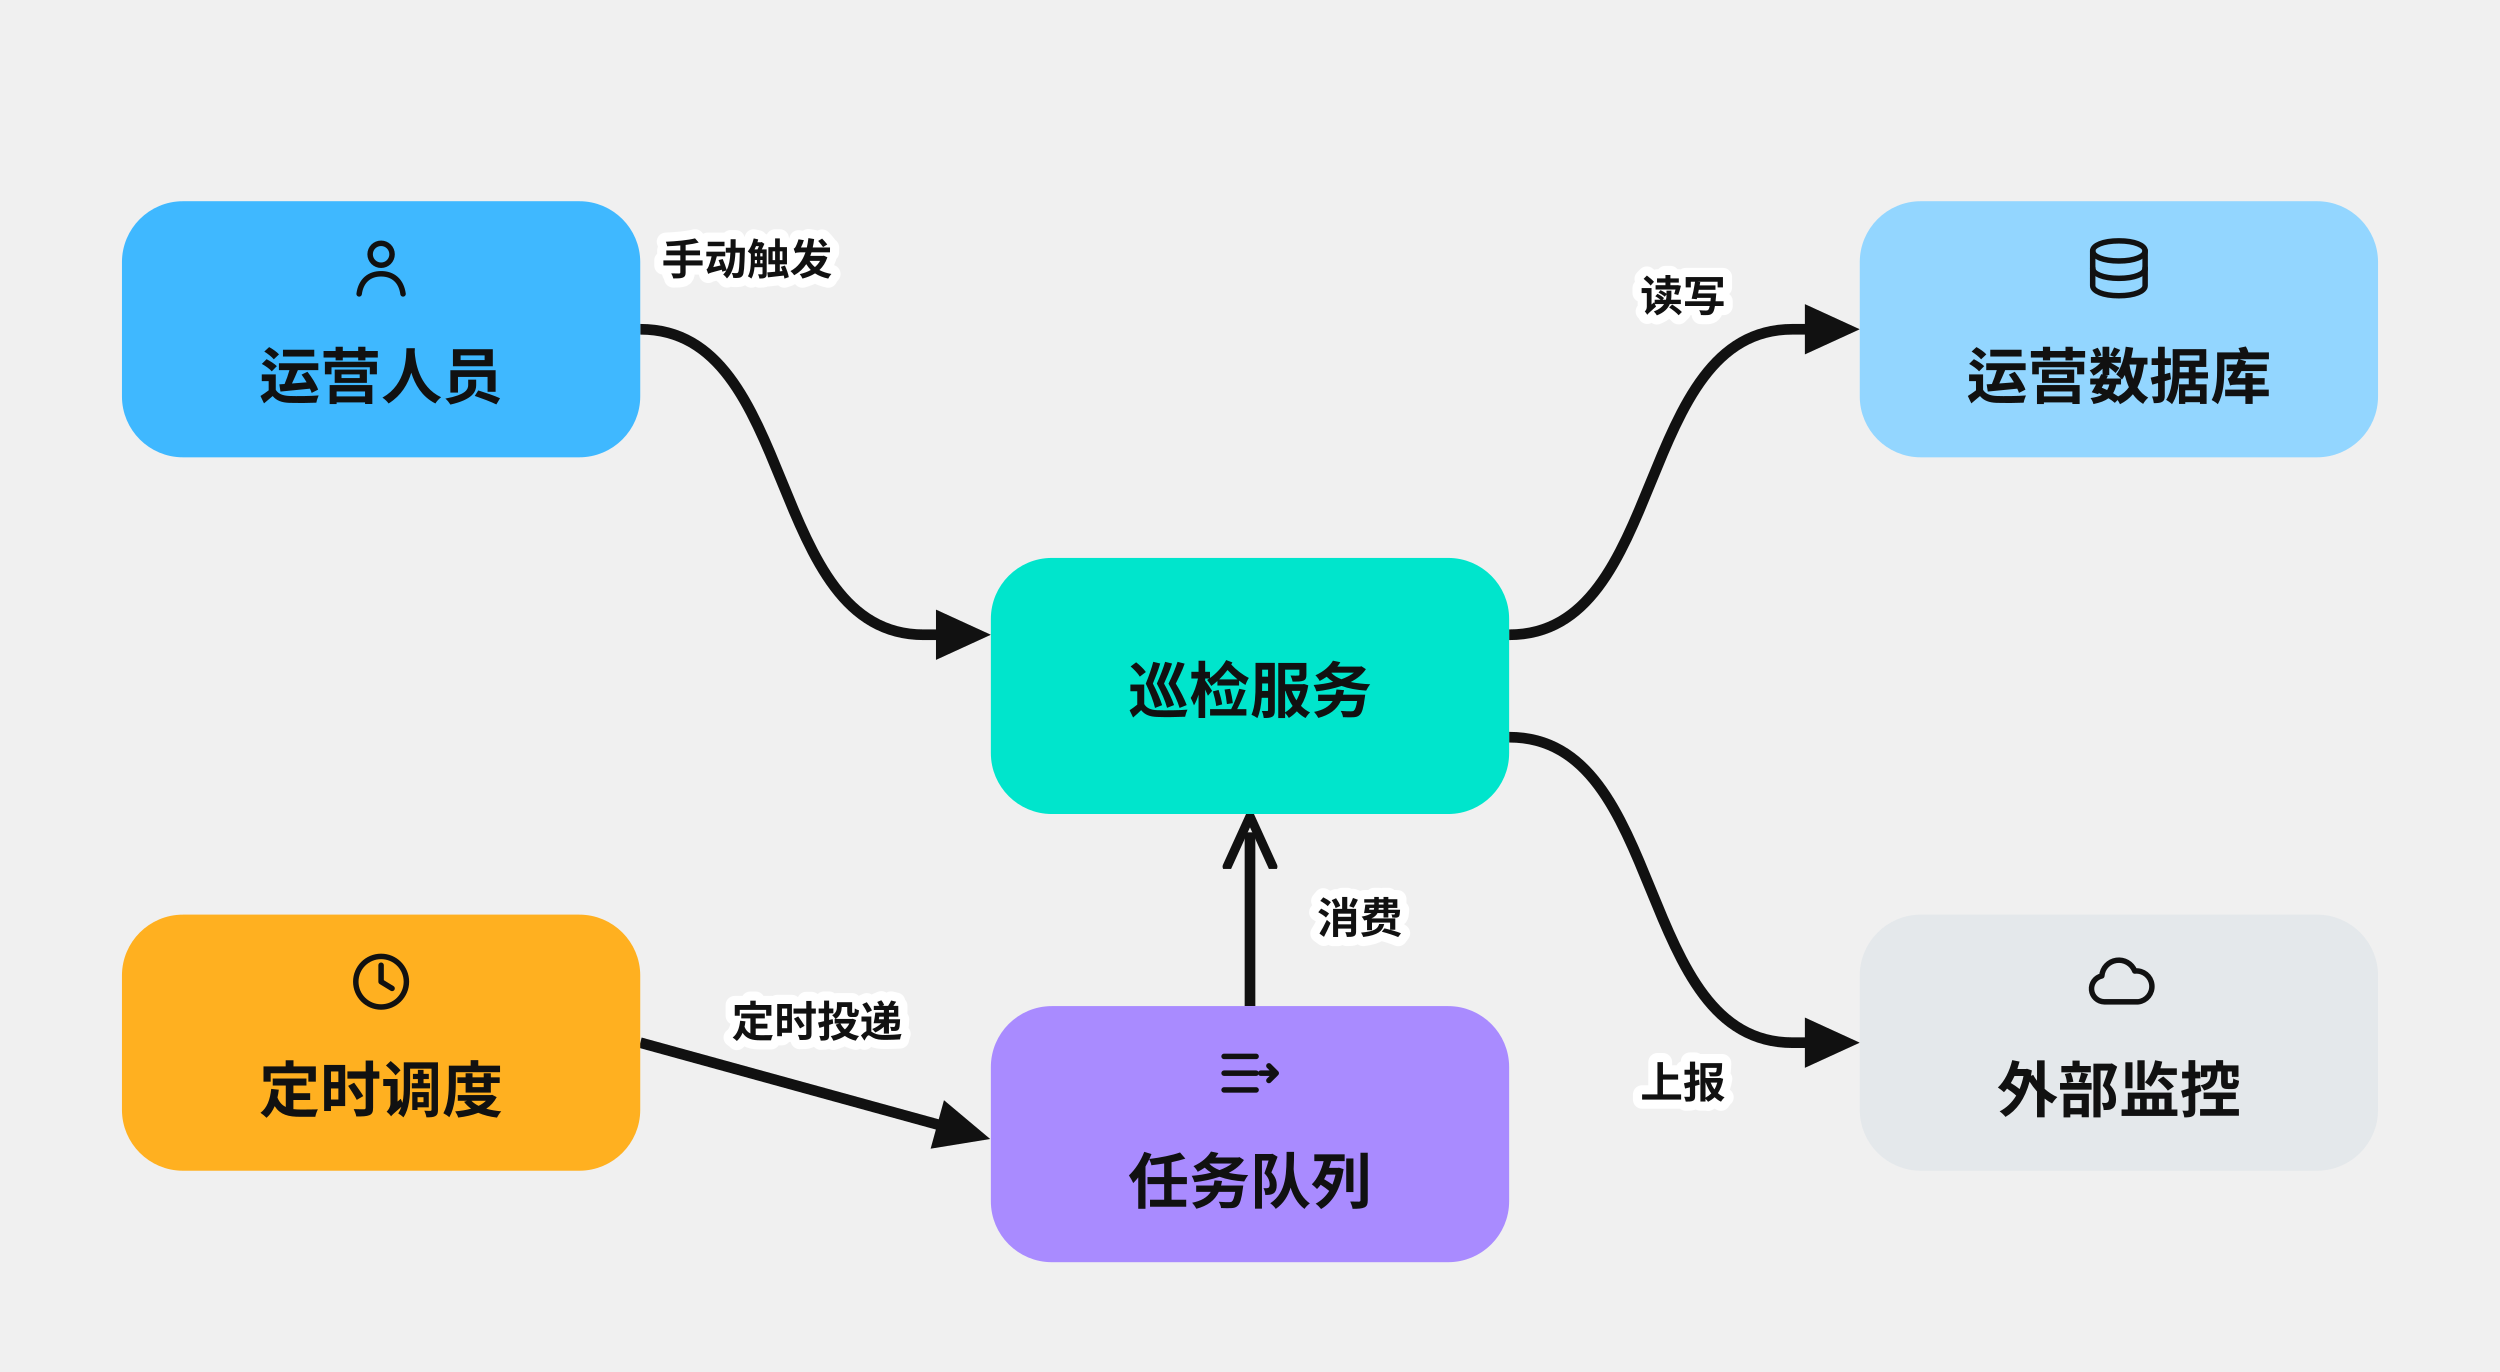
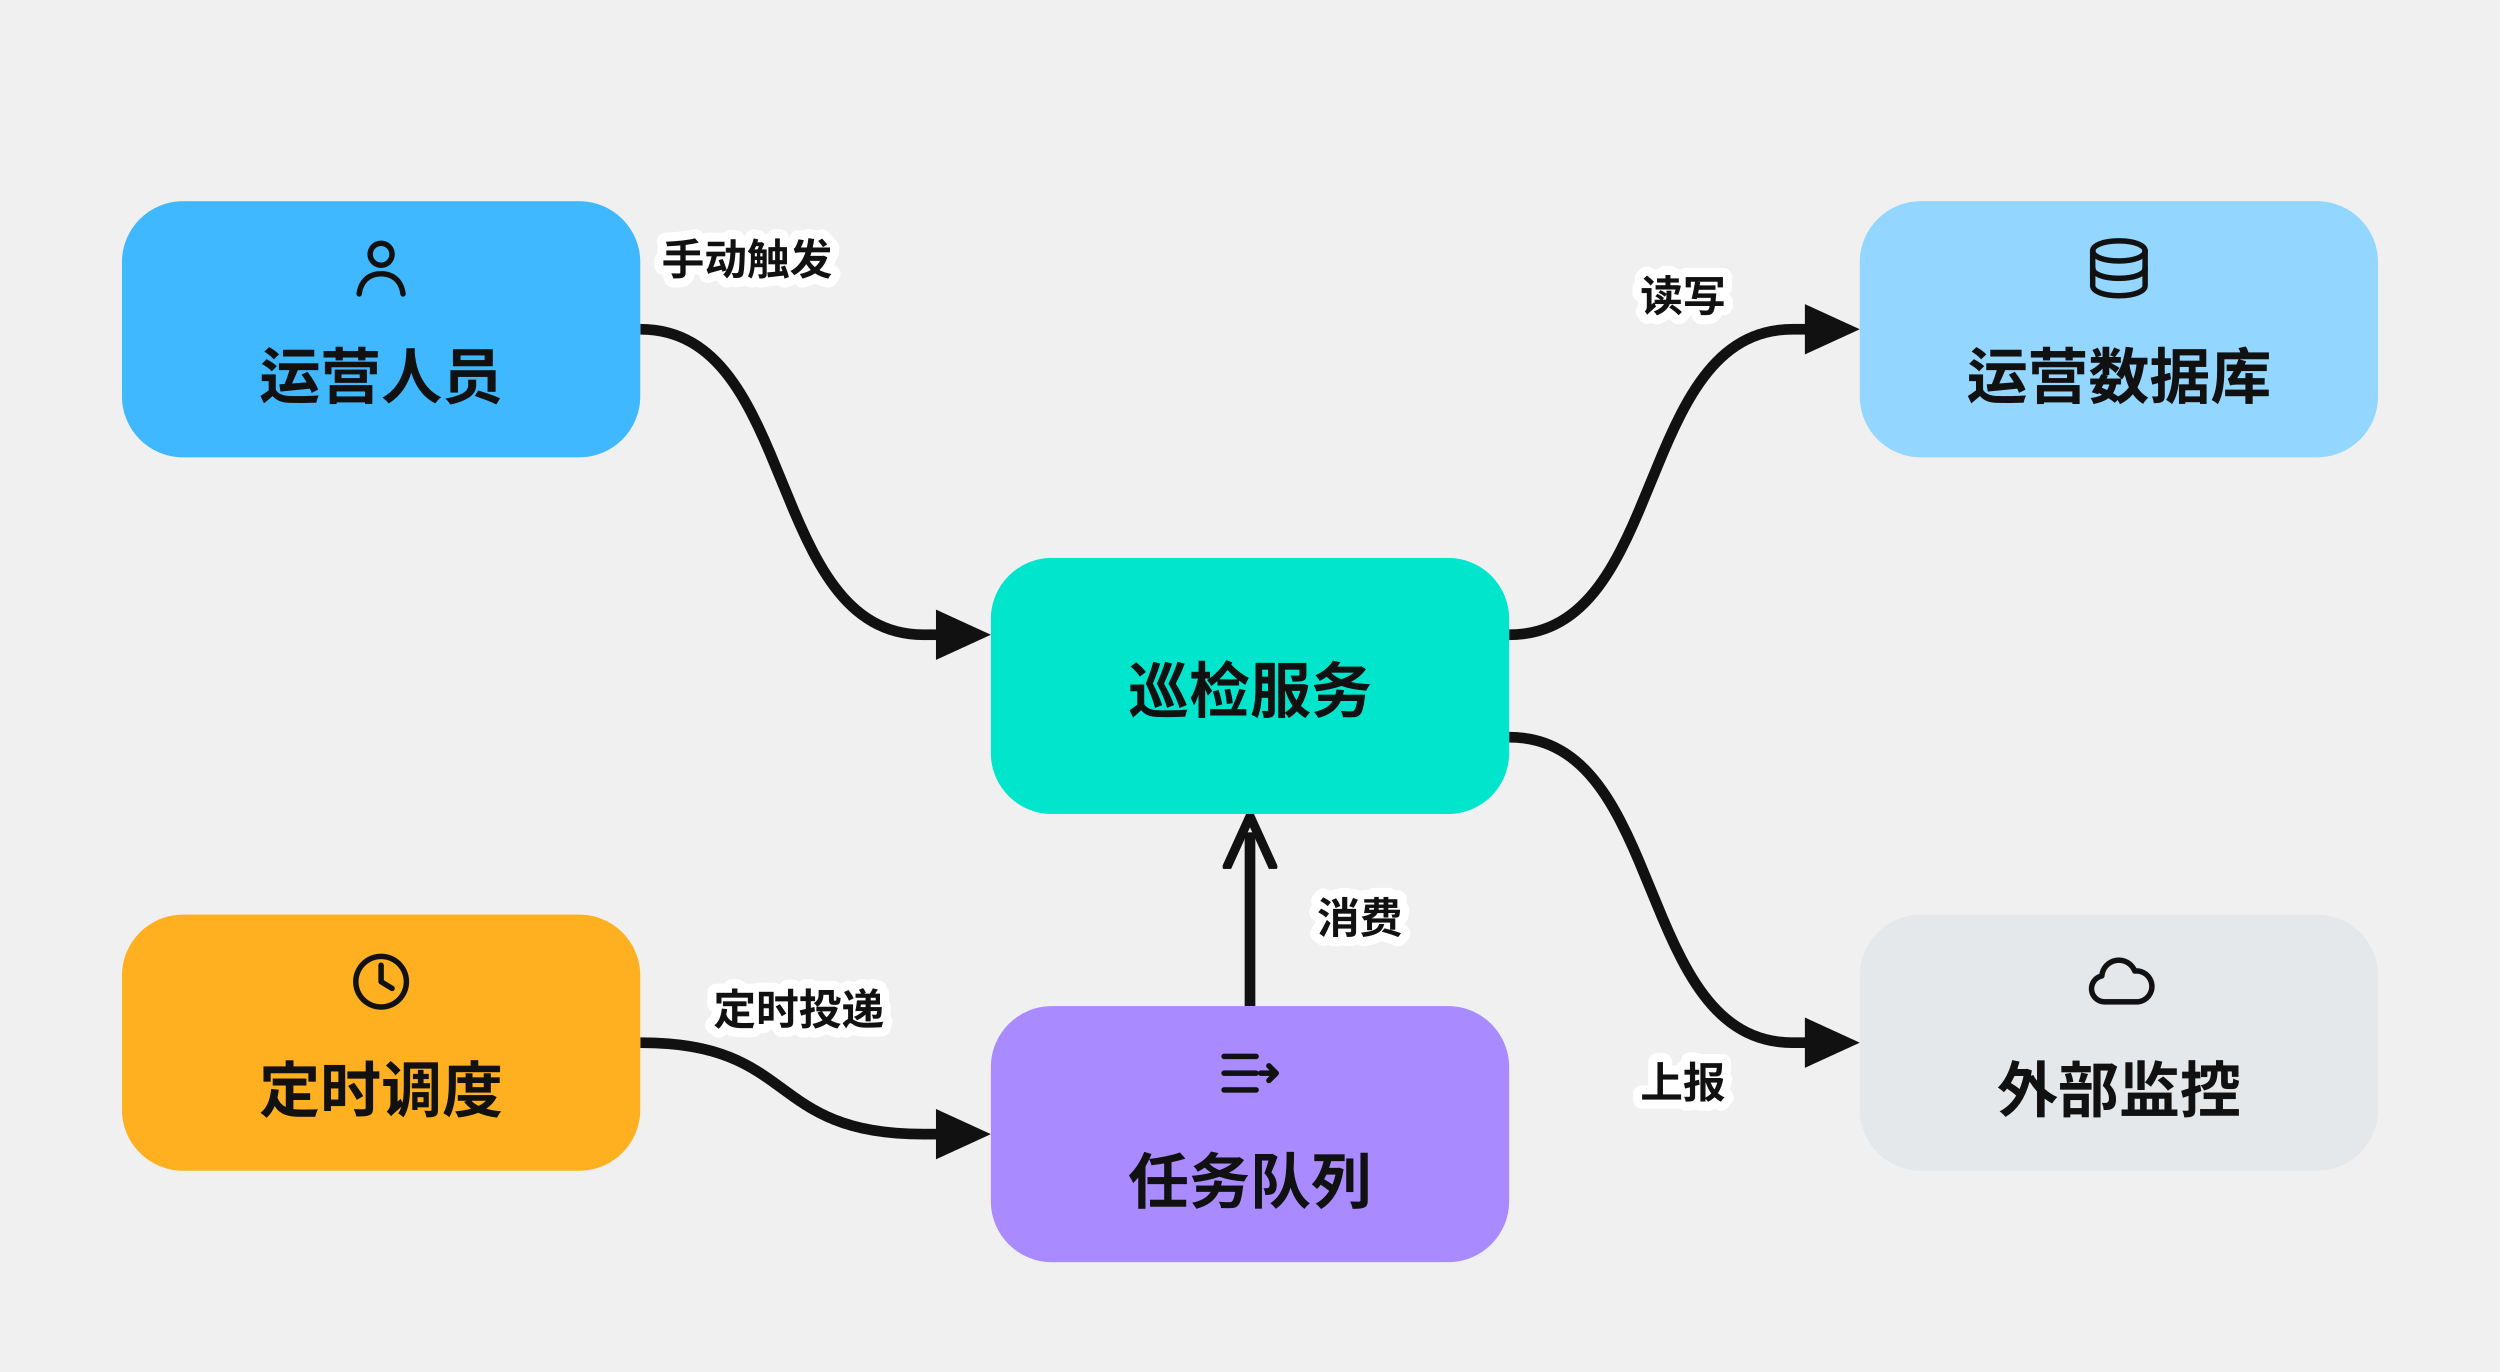
<svg xmlns="http://www.w3.org/2000/svg" viewBox="0 0 820 450" class="slide" role="img">
  <style>/* Diagram styles: white canvas, bright fills, bold labels, solid directional arrows. */
.slide { display: block; width: 100%; height: auto; background: #fff; font-family: "PingFang SC", -apple-system, BlinkMacSystemFont, "Helvetica Neue", "Microsoft YaHei", sans-serif; }
.slide text { dominant-baseline: central; text-anchor: middle; }
.slide-box-label { font-size: 20px; font-weight: 700; fill: #111; }
.slide-box--sm .slide-box-label { font-size: 9.5px; }
.slide-box-value { font-size: 13px; font-weight: 500; fill: #1d2125; }
/* 类图分栏：成员行左对齐小字，分隔线为压暗细线 */
.slide text.slide-box-member { font-size: 13px; font-weight: 500; fill: #1d2125; text-anchor: start; }
/* ER 行三列：key 列加粗，type 列压暗并右对齐（与 member 同优先级、靠后出现以覆盖 text-anchor） */
.slide text.slide-box-key { font-weight: 600; }
.slide text.slide-box-type { fill: #5d6670; text-anchor: end; }
.slide-box-divider { stroke: #111; stroke-width: 1.2; opacity: .25; }
.slide-box-label.is-muted, .slide-box-value.is-muted { fill: #5d6670; }
/* 节点图标：与文字同墨色的线条图标，位于框顶，不占语义 */
.slide-icon { fill: none; stroke: #111; stroke-width: 1.8; stroke-linecap: round; stroke-linejoin: round; }
.slide-badge { font-size: 13px; font-weight: 800; }
.slide-group-title { font-size: 16px; font-weight: 700; fill: #111; }
.slide-arrow { fill: none; stroke: #111; stroke-width: 3.5; stroke-linejoin: round; }
.slide-arrow--sm { stroke-width: 1.6; }
.slide-arrow--blocked { stroke: #e0245e; stroke-dasharray: 9 7; }
/* 返回/响应（reply）用虚线：UML 交互图里同步调用是实线、返回是虚线；箭头形状（实心/开放）由 diagram.js 的 heads 决定。 */
.slide-arrow--reply { stroke-dasharray: 9 7; }
.slide-arrow-label { font-size: 14px; font-weight: 600; fill: #111; paint-order: stroke; stroke: #fff; stroke-width: 6px; stroke-linejoin: round; }
.slide-arrow-label--blocked { fill: #c41d4f; }
.slide-note { font-size: 13px; font-weight: 500; fill: #5d6670; }
.slide-note--warn { fill: #c41d4f; font-weight: 700; }
/* 泳道泳池：标题带与道间分隔线，弱化描边不抢流程 */
.slide-swimlane-title { font-size: 16px; font-weight: 700; fill: #111; }
.slide-swimlane-sep { fill: none; stroke: #1b1b1b; stroke-width: 1.2; opacity: .45; }
/* 生命线（时序风格）与结束短杠：压暗虚线，只做时间轴示意，不表示关系强度。 */
.slide-lifeline { fill: none; stroke: #111; stroke-width: 1.5; stroke-dasharray: 7 7; opacity: .35; }
.slide-lifeline-end { fill: none; stroke: #111; stroke-width: 1.5; opacity: .35; }
</style>
  <defs>
    <marker id="diagram-6-head-flow" viewBox="0 0 12 12" refX="8" refY="6" markerWidth="18" markerHeight="18" orient="auto" markerUnits="userSpaceOnUse">
      <path d="M 0 0.5 L 12 6 L 0 11.5 z" fill="#111" />
    </marker>
    <marker id="diagram-6-head-flow-sm" viewBox="0 0 12 12" refX="8" refY="6" markerWidth="9.9" markerHeight="9.9" orient="auto" markerUnits="userSpaceOnUse">
      <path d="M 0 0.5 L 12 6 L 0 11.5 z" fill="#111" />
    </marker>
    <marker id="diagram-6-head-async" viewBox="0 0 12 12" refX="8" refY="6" markerWidth="18" markerHeight="18" orient="auto" markerUnits="userSpaceOnUse">
      <path d="M 0.5 1 L 11.5 6 L 0.5 11" fill="none" stroke="#111" stroke-width="2" stroke-linejoin="round" stroke-linecap="round" />
    </marker>
    <marker id="diagram-6-head-async-sm" viewBox="0 0 12 12" refX="8" refY="6" markerWidth="9.9" markerHeight="9.9" orient="auto" markerUnits="userSpaceOnUse">
      <path d="M 0.5 1 L 11.5 6 L 0.5 11" fill="none" stroke="#111" stroke-width="2" stroke-linejoin="round" stroke-linecap="round" />
    </marker>
    <marker id="diagram-6-head-reply" viewBox="0 0 12 12" refX="8" refY="6" markerWidth="18" markerHeight="18" orient="auto" markerUnits="userSpaceOnUse">
      <path d="M 0.5 1 L 11.5 6 L 0.5 11" fill="none" stroke="#111" stroke-width="2" stroke-linejoin="round" stroke-linecap="round" />
    </marker>
    <marker id="diagram-6-head-reply-sm" viewBox="0 0 12 12" refX="8" refY="6" markerWidth="9.9" markerHeight="9.9" orient="auto" markerUnits="userSpaceOnUse">
      <path d="M 0.5 1 L 11.5 6 L 0.5 11" fill="none" stroke="#111" stroke-width="2" stroke-linejoin="round" stroke-linecap="round" />
    </marker>
    <marker id="diagram-6-head-blocked" viewBox="0 0 12 12" refX="8" refY="6" markerWidth="18" markerHeight="18" orient="auto" markerUnits="userSpaceOnUse">
      <path d="M 0 0.5 L 12 6 L 0 11.5 z" fill="#e0245e" />
    </marker>
    <marker id="diagram-6-head-blocked-sm" viewBox="0 0 12 12" refX="8" refY="6" markerWidth="9.9" markerHeight="9.9" orient="auto" markerUnits="userSpaceOnUse">
      <path d="M 0 0.5 L 12 6 L 0 11.5 z" fill="#e0245e" />
    </marker>
    <marker id="diagram-6-head-many" viewBox="0 0 12 12" refX="8" refY="6" markerWidth="18" markerHeight="18" orient="auto" markerUnits="userSpaceOnUse">
      <path d="M 8 6 L 12 1.8 M 8 6 L 12 6 M 8 6 L 12 10.2" fill="none" stroke="#111" stroke-width="1.7" stroke-linecap="round" />
    </marker>
    <marker id="diagram-6-head-many-sm" viewBox="0 0 12 12" refX="8" refY="6" markerWidth="9.9" markerHeight="9.9" orient="auto" markerUnits="userSpaceOnUse">
      <path d="M 8 6 L 12 1.8 M 8 6 L 12 6 M 8 6 L 12 10.2" fill="none" stroke="#111" stroke-width="1.7" stroke-linecap="round" />
    </marker>
    <marker id="diagram-6-head-one" viewBox="0 0 12 12" refX="11" refY="6" markerWidth="18" markerHeight="18" orient="auto" markerUnits="userSpaceOnUse">
      <path d="M 11 0.8 L 11 11.2" fill="none" stroke="#111" stroke-width="2.4" />
    </marker>
    <marker id="diagram-6-head-one-sm" viewBox="0 0 12 12" refX="11" refY="6" markerWidth="9.9" markerHeight="9.9" orient="auto" markerUnits="userSpaceOnUse">
      <path d="M 11 0.8 L 11 11.2" fill="none" stroke="#111" stroke-width="2.4" />
    </marker>
    <marker id="diagram-6-start-compose" viewBox="0 0 12 12" refX="0" refY="6" markerWidth="18" markerHeight="18" orient="auto" markerUnits="userSpaceOnUse">
      <path d="M 6 0.9 L 11.1 6 L 6 11.1 L 0.9 6 Z" fill="#111" stroke="none" stroke-width="1.4" />
    </marker>
    <marker id="diagram-6-start-compose-sm" viewBox="0 0 12 12" refX="0" refY="6" markerWidth="9.9" markerHeight="9.9" orient="auto" markerUnits="userSpaceOnUse">
      <path d="M 6 0.9 L 11.1 6 L 6 11.1 L 0.9 6 Z" fill="#111" stroke="none" stroke-width="1.4" />
    </marker>
    <marker id="diagram-6-start-aggregate" viewBox="0 0 12 12" refX="0" refY="6" markerWidth="18" markerHeight="18" orient="auto" markerUnits="userSpaceOnUse">
      <path d="M 6 0.9 L 11.1 6 L 6 11.1 L 0.9 6 Z" fill="#fff" stroke="#111" stroke-width="1.4" />
    </marker>
    <marker id="diagram-6-start-aggregate-sm" viewBox="0 0 12 12" refX="0" refY="6" markerWidth="9.9" markerHeight="9.9" orient="auto" markerUnits="userSpaceOnUse">
      <path d="M 6 0.9 L 11.1 6 L 6 11.1 L 0.9 6 Z" fill="#fff" stroke="#111" stroke-width="1.4" />
    </marker>
    <marker id="diagram-6-start-one" viewBox="0 0 12 12" refX="0" refY="6" markerWidth="18" markerHeight="18" orient="auto" markerUnits="userSpaceOnUse">
      <path d="M 0.8 0.8 L 0.8 11.2" fill="none" stroke="#111" stroke-width="2.4" />
    </marker>
    <marker id="diagram-6-start-one-sm" viewBox="0 0 12 12" refX="0" refY="6" markerWidth="9.9" markerHeight="9.9" orient="auto" markerUnits="userSpaceOnUse">
      <path d="M 0.8 0.8 L 0.8 11.2" fill="none" stroke="#111" stroke-width="2.4" />
    </marker>
    <marker id="diagram-6-start-many" viewBox="0 0 12 12" refX="0" refY="6" markerWidth="18" markerHeight="18" orient="auto" markerUnits="userSpaceOnUse">
      <path d="M 11.2 6 L 0.8 1.8 M 11.2 6 L 0.8 6 M 11.2 6 L 0.8 10.2" fill="none" stroke="#111" stroke-width="1.7" stroke-linecap="round" />
    </marker>
    <marker id="diagram-6-start-many-sm" viewBox="0 0 12 12" refX="0" refY="6" markerWidth="9.9" markerHeight="9.9" orient="auto" markerUnits="userSpaceOnUse">
      <path d="M 11.2 6 L 0.8 1.8 M 11.2 6 L 0.8 6 M 11.2 6 L 0.8 10.2" fill="none" stroke="#111" stroke-width="1.7" stroke-linecap="round" />
    </marker>
    <filter id="diagram-6-shadow" x="-20%" y="-20%" width="140%" height="140%">
      <feDropShadow dx="0" dy="2" stdDeviation="5" flood-color="#000" flood-opacity=".12" />
    </filter>
  </defs>
  <g class="slide-lifelines" />
  <g class="slide-arrows">
    <path d="M 210 108 C 262.08 108 250.92 208.2 303 208.2 L 319 208.2" class="slide-arrow slide-arrow--flow" marker-end="url(#diagram-6-head-flow)" />
-     <path d="M 210 342 L 319 372" class="slide-arrow slide-arrow--flow" marker-end="url(#diagram-6-head-flow)" />
+     <path d="M 210 342 C 262.08 342 250.92 372 303 372 L 319 372" class="slide-arrow slide-arrow--flow" marker-end="url(#diagram-6-head-flow)" />
    <path d="M 410 330 C 410 307.04 410 311.96 410 289 L 410 273" class="slide-arrow slide-arrow--async" marker-end="url(#diagram-6-head-async)" />
    <path d="M 495 208.2 C 547.08 208.2 535.92 108 588 108 L 604 108" class="slide-arrow slide-arrow--flow" marker-end="url(#diagram-6-head-flow)" />
    <path d="M 495 241.8 C 547.08 241.8 535.92 342 588 342 L 604 342" class="slide-arrow slide-arrow--flow" marker-end="url(#diagram-6-head-flow)" />
  </g>
  <g class="slide-boxes">
    <g class="slide-box" data-id="operator" data-shape="rect">
      <rect x="40" y="66" width="170" height="84" rx="20" class="slide-shape" fill="#3fb8ff" stroke="none" stroke-width="3" />
      <g class="slide-icon" transform="translate(113 76) scale(1)">
        <circle cx="12" cy="7.4" r="3.6" />
        <path d="M4.8 20.4c.6-4.4 3.4-6.6 7.2-6.6s6.6 2.2 7.2 6.6" />
      </g>
      <text x="125" y="122" class="slide-box-label">
        <tspan x="125" dy="0em">运营人员</tspan>
      </text>
    </g>
    <g class="slide-box" data-id="scheduler" data-shape="rect">
      <rect x="40" y="300" width="170" height="84" rx="20" class="slide-shape" fill="#ffb020" stroke="none" stroke-width="3" />
      <g class="slide-icon" transform="translate(113 310) scale(1)">
        <circle cx="12" cy="12" r="8.3" />
        <path d="M12 6.6V12l3.6 2.2" />
      </g>
      <text x="125" y="356" class="slide-box-label">
        <tspan x="125" dy="0em">定时调度</tspan>
      </text>
    </g>
    <g class="slide-box" data-id="queue" data-shape="rect">
      <rect x="325" y="330" width="170" height="84" rx="20" class="slide-shape" fill="#a98bff" stroke="none" stroke-width="3" />
      <g class="slide-icon" transform="translate(398 340) scale(1)">
        <path d="M3.5 6.5h10.5" />
        <path d="M3.5 12h10.5" />
        <path d="M3.5 17.5h10.5" />
        <path d="M15.5 12h5M18.2 9.6 20.6 12l-2.4 2.4" />
      </g>
      <text x="410" y="386" class="slide-box-label">
        <tspan x="410" dy="0em">任务队列</tspan>
      </text>
    </g>
    <g class="slide-box" data-id="worker" data-shape="rect">
      <rect x="325" y="183" width="170" height="84" rx="20" class="slide-shape" fill="#00e5cc" stroke="none" stroke-width="3" />
      <text x="410" y="225" class="slide-box-label">
        <tspan x="410" dy="0em">巡检服务</tspan>
      </text>
    </g>
    <g class="slide-box" data-id="store" data-shape="rect">
      <rect x="610" y="66" width="170" height="84" rx="20" class="slide-shape" fill="#93d6ff" stroke="none" stroke-width="3" />
      <g class="slide-icon" transform="translate(683 76) scale(1)">
        <path d="M12 3C6.8 3 3.4 4.5 3.4 6.3v11.4C3.4 19.5 6.8 21 12 21s8.6-1.5 8.6-3.3V6.3C20.6 4.5 17.2 3 12 3Z" />
        <path d="M3.4 6.3C3.4 8.1 6.8 9.6 12 9.6s8.6-1.5 8.6-3.3" />
        <path d="M3.4 12c0 1.8 3.4 3.3 8.6 3.3s8.6-1.5 8.6-3.3" />
      </g>
      <text x="695" y="122" class="slide-box-label">
        <tspan x="695" dy="0em">运营数据库</tspan>
      </text>
    </g>
    <g class="slide-box" data-id="monitor" data-shape="rect">
      <rect x="610" y="300" width="170" height="84" rx="20" class="slide-shape" fill="#e4e8eb" stroke="none" stroke-width="3" />
      <g class="slide-icon" transform="translate(683 310) scale(1)">
        <path d="M7.2 18.6a4.3 4.3 0 0 1-.8-8.5 5.6 5.6 0 0 1 10.8-1.6 4.1 4.1 0 0 1 1.1 10.1Z" />
      </g>
      <text x="695" y="356" class="slide-box-label">
        <tspan x="695" dy="0em">外部监控</tspan>
      </text>
    </g>
  </g>
  <g class="slide-arrow-labels">
    <text x="245" y="84" class="slide-arrow-label slide-arrow-label--flow">
      <tspan x="245" dy="0em">手动触发</tspan>
    </text>
-     <text x="268" y="334" class="slide-arrow-label slide-arrow-label--flow">
-       <tspan x="268" dy="0em">定时投递</tspan>
+     <text x="262" y="330" class="slide-arrow-label slide-arrow-label--flow">
+       <tspan x="262" dy="0em">定时投递</tspan>
    </text>
    <text x="446" y="300" class="slide-arrow-label slide-arrow-label--async">
      <tspan x="446" dy="0em">消费</tspan>
    </text>
    <text x="552" y="96" class="slide-arrow-label slide-arrow-label--flow">
      <tspan x="552" dy="0em">读写</tspan>
    </text>
    <text x="552" y="354" class="slide-arrow-label slide-arrow-label--flow">
      <tspan x="552" dy="0em">上报</tspan>
    </text>
  </g>
</svg>
